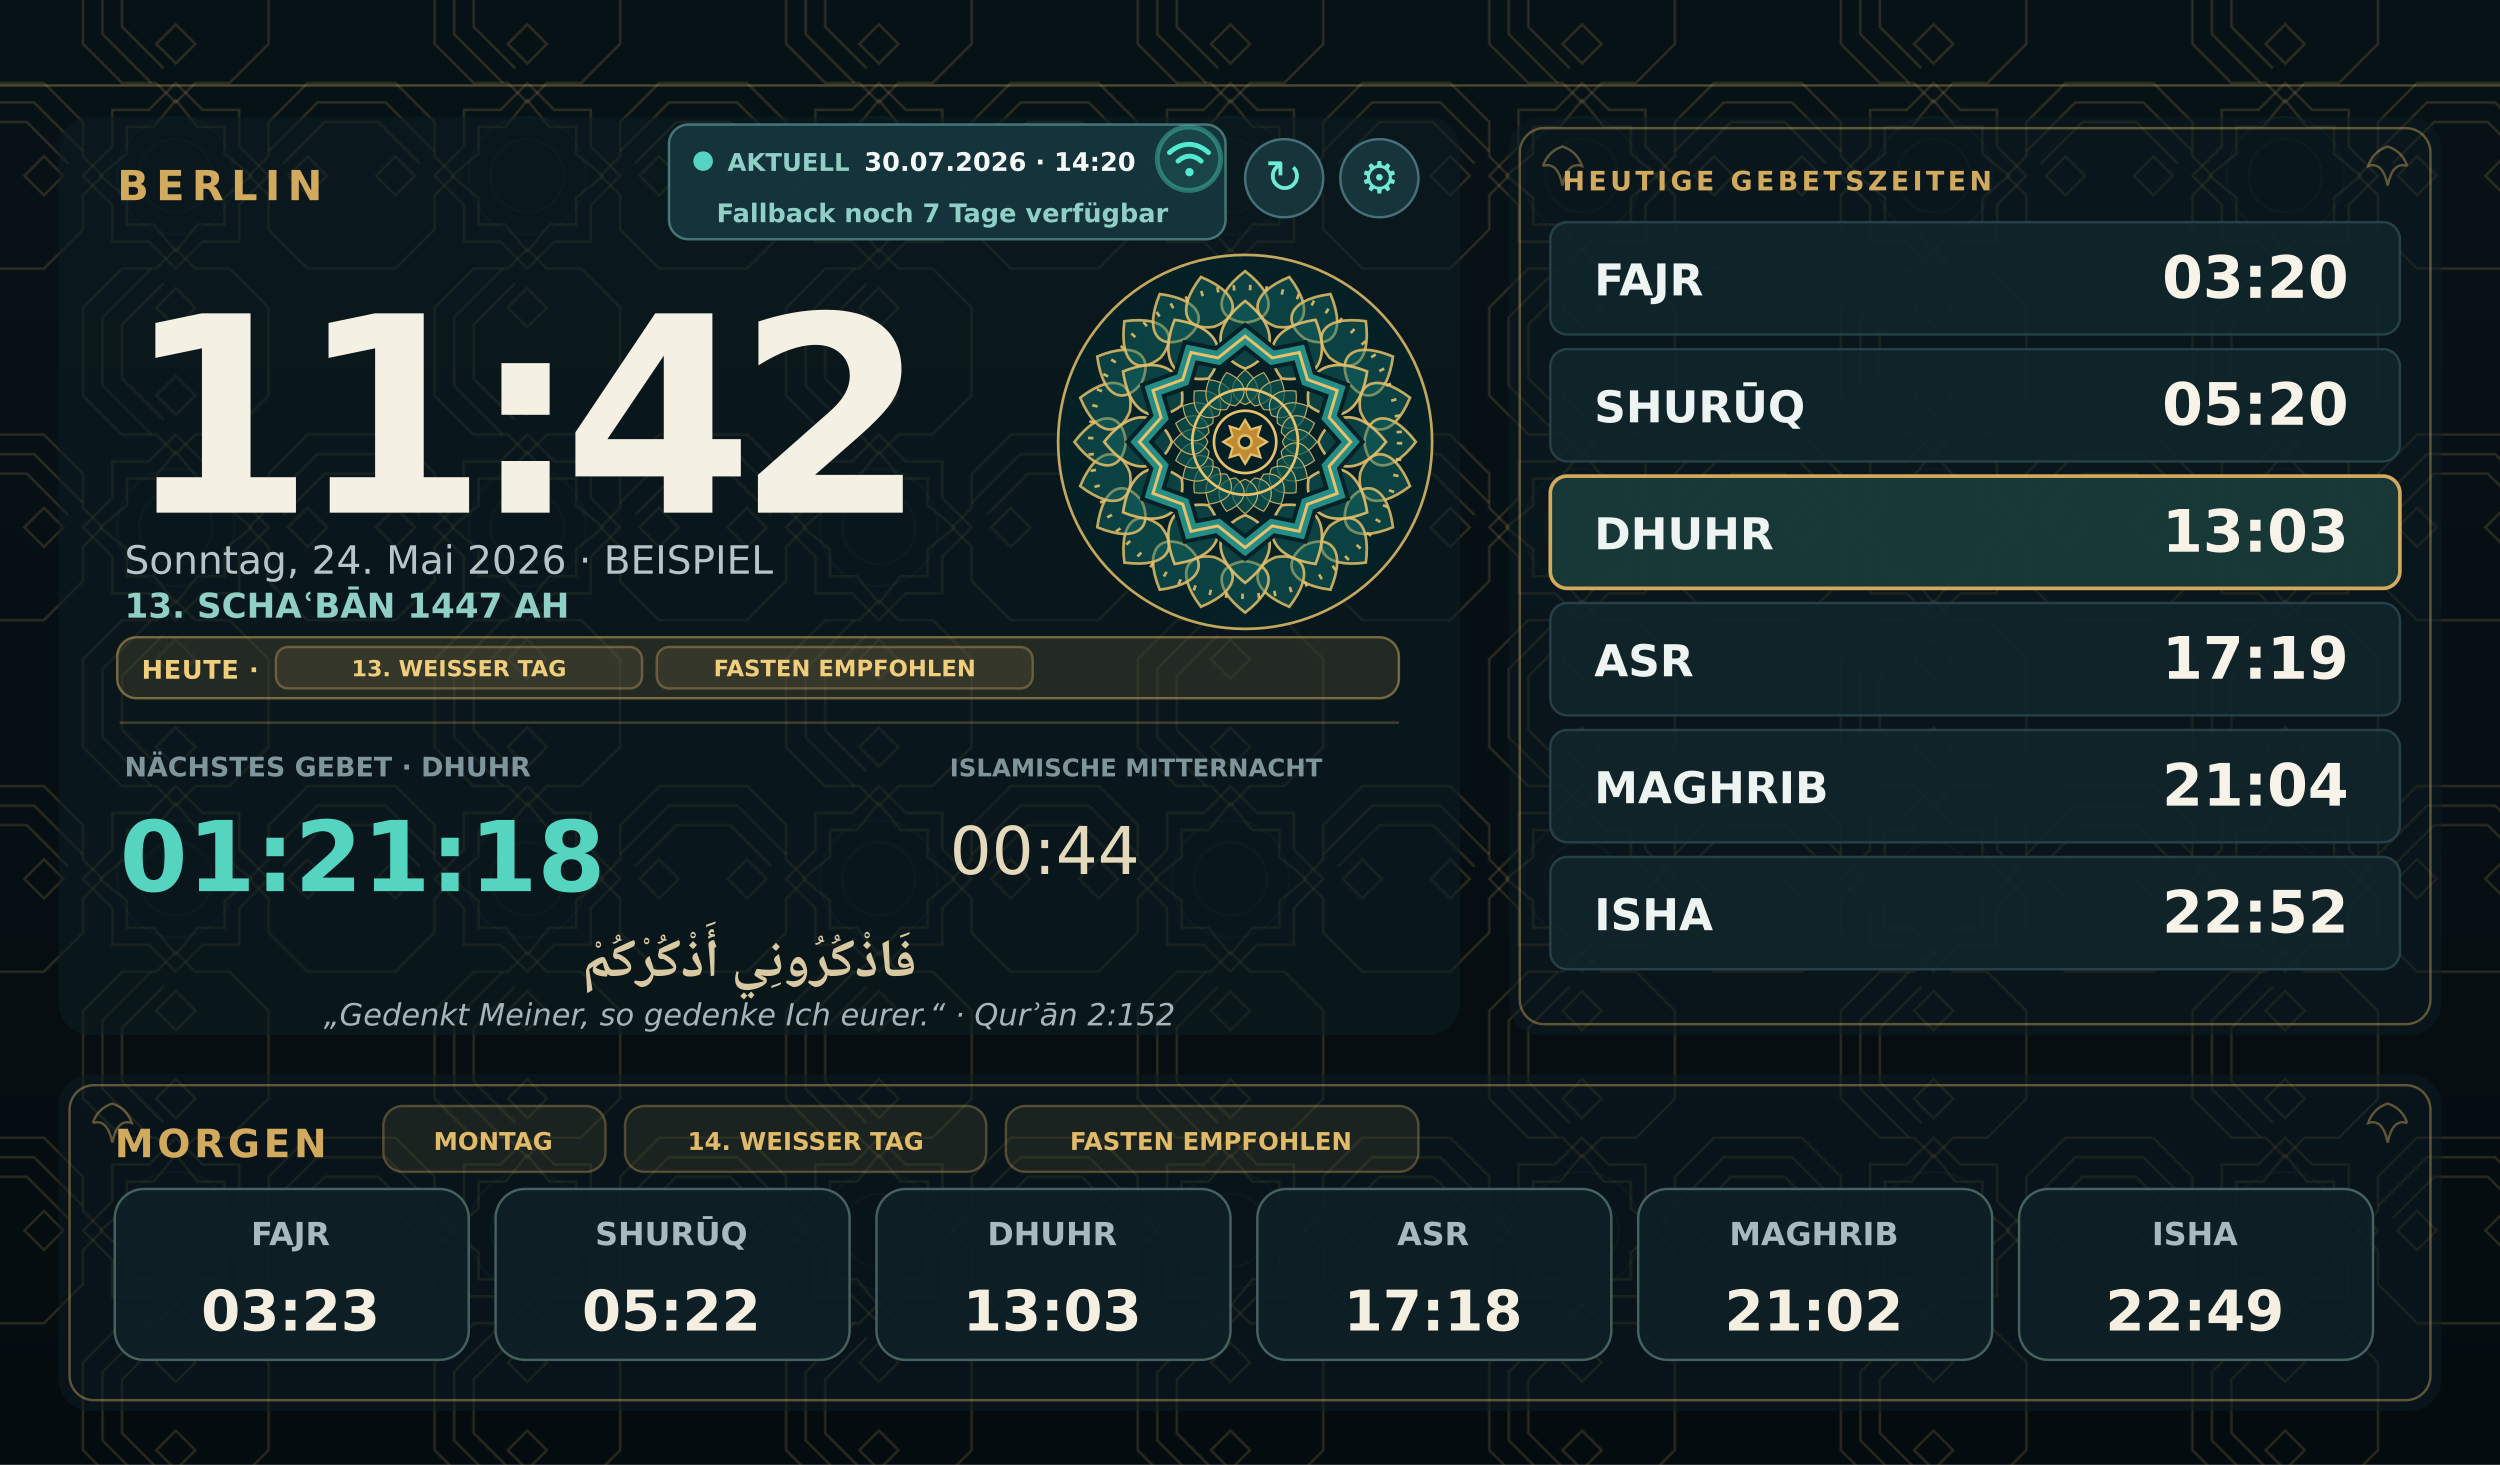
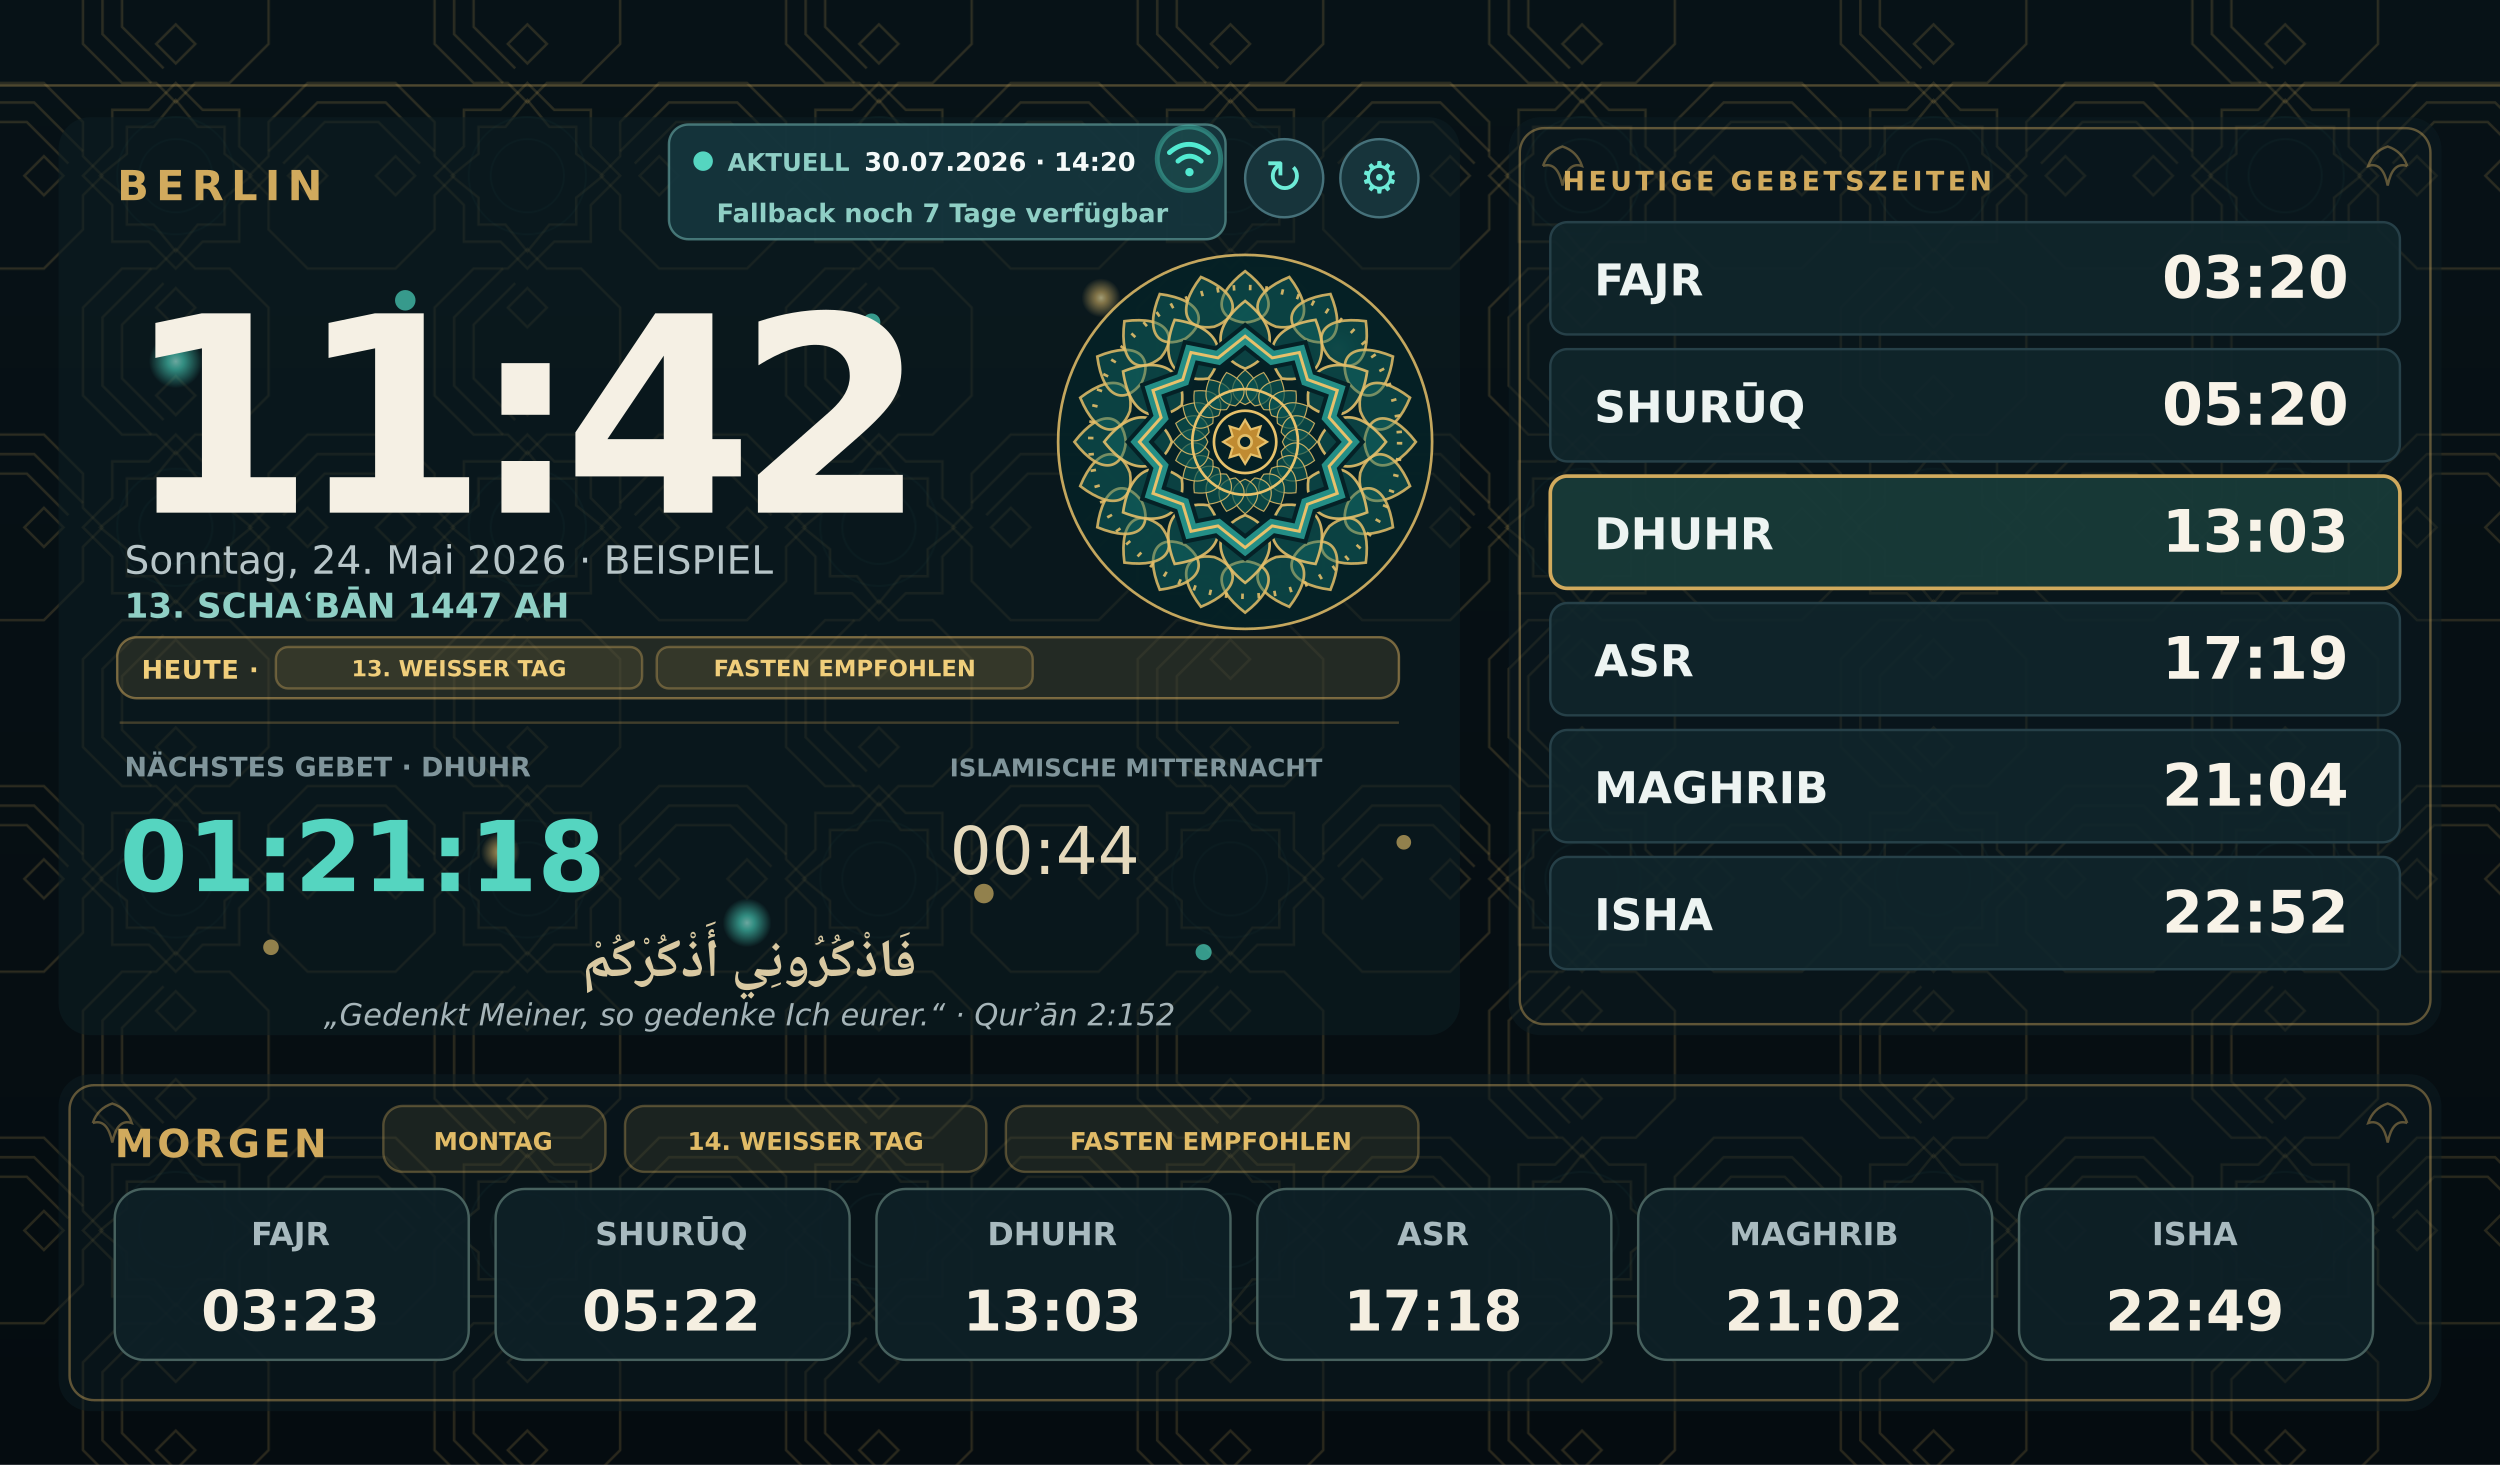
<svg xmlns="http://www.w3.org/2000/svg" width="1024" height="600" viewBox="0 0 1024 600">
  <defs>
    <style>
      .ring-outer { transform-origin: 0 0; animation: ring-cw 126s linear infinite; }
      .ring-middle { transform-origin: 0 0; animation: ring-ccw 148s linear infinite; }
      .ring-inner { transform-origin: 0 0; animation: ring-cw 109s linear infinite; }
      @keyframes ring-cw { to { transform: rotate(360deg); } }
      @keyframes ring-ccw { to { transform: rotate(-360deg); } }
    </style>
    <linearGradient id="bg" x2="0" y2="1">
      <stop stop-color="#071217" />
      <stop offset="1" stop-color="#050c10" />
    </linearGradient>
    <pattern id="arabesque" width="144" height="144" patternUnits="userSpaceOnUse">
      <g fill="none" stroke="#d3ad58" stroke-opacity=".17" stroke-width="1.05">
        <path d="M72 34 83 45 98 45 98 60 110 72 98 84 98 99 83 99 72 110 61 99 46 99 46 84 34 72 46 60 46 45 61 45Z" />
        <path d="M72 41 81 52 92 52 92 63 103 72 92 81 92 92 81 92 72 103 63 92 52 92 52 81 41 72 52 63 52 52 63 52Z" />
        <path d="M0 34H18L34 50V64L42 72 34 80V94L18 110H0M144 34H126L110 50V64L102 72 110 80V94L126 110H144" />
        <path d="M34 0V18L50 34H64L72 42 80 34H94L110 18V0M34 144V126L50 110H64L72 102 80 110H94L110 126V144" />
        <path d="M0 42H14L34 62M0 50H11L28 67M144 42H130L110 62M144 50H133L116 67M42 0V14L62 34M50 0V11L67 28M42 144V130L62 110M50 144V133L67 116" />
        <path d="M72 10 80 18 72 26 64 18ZM72 118 80 126 72 134 64 126ZM10 72 18 64 26 72 18 80ZM118 72 126 64 134 72 126 80Z" />
      </g>
      <g fill="none" stroke="#55d5c0" stroke-opacity=".065" stroke-width=".8">
        <circle cx="72" cy="72" r="24" />
        <circle cx="72" cy="72" r="15" />
      </g>
    </pattern>
    <path id="outerPetal" d="M0-44C10-45 13-53 0-63C-13-53-10-45 0-44Z" />
    <path id="lancet" d="M0-27C10-31 14-41 0-52C-14-41-10-31 0-27Z" />
+     <clipPath id="mainCardClip">
+       <rect x="24" y="48" width="574" height="376" rx="13" />
+     </clipPath>
+     <radialGradient id="turquoiseGlow">
+       <stop stop-color="#a8fff0" />
+       <stop offset=".3" stop-color="#52ead1" stop-opacity=".9" />
+       <stop offset="1" stop-color="#52ead1" stop-opacity="0" />
+     </radialGradient>
+     <radialGradient id="goldGlow">
+       <stop stop-color="#fff0b0" />
+       <stop offset=".3" stop-color="#e7c16b" stop-opacity=".85" />
+       <stop offset="1" stop-color="#e7c16b" stop-opacity="0" />
+     </radialGradient>
  </defs>
  <rect width="1024" height="600" fill="url(#bg)" />
  <rect width="1024" height="600" fill="url(#arabesque)" />
  <line x1="0" y1="35" x2="1024" y2="35" stroke="#d1aa5d" stroke-opacity=".35" />
  <rect x="24" y="48" width="574" height="376" rx="13" fill="#0d1d22" fill-opacity=".60" />
  <g fill="#0d1d22" fill-opacity=".50" stroke="none">
    <rect x="618" y="48" width="382" height="376" rx="13" />
    <rect x="24" y="440" width="976" height="138" rx="13" />
  </g>
  <g fill="none" stroke="#d1aa5d" stroke-opacity=".43">
    <rect x="622.5" y="52.5" width="373" height="367" rx="10" />
    <rect x="28.5" y="444.5" width="967" height="129" rx="10" />
    <path d="M632 68q2-6 8-8q6 2 8 8q-6-2-8 8q-2-10-8-8M986 68q-2-6-8-8q-6 2-8 8q6-2 8 8q2-10 8-8M38 460q2-6 8-8q6 2 8 8q-6-2-8 8q-2-10-8-8M986 460q-2-6-8-8q-6 2-8 8q6-2 8 8q2-10 8-8" />
+   </g>
+   <g clip-path="url(#mainCardClip)" opacity=".62">
+     <circle cx="72" cy="148" r="11" fill="url(#turquoiseGlow)">
+       <animate attributeName="cy" values="148;132;148" dur="9s" repeatCount="indefinite" />
+     </circle>
+     <circle cx="111" cy="388" r="3.2" fill="#e7c16b">
+       <animate attributeName="cy" values="388;369;388" dur="11s" repeatCount="indefinite" />
+     </circle>
+     <circle cx="166" cy="123" r="4.2" fill="#52ead1">
+       <animate attributeName="cy" values="123;108;123" dur="8s" repeatCount="indefinite" />
+     </circle>
+     <circle cx="205" cy="349" r="8" fill="url(#goldGlow)">
+       <animate attributeName="cy" values="349;331;349" dur="10s" repeatCount="indefinite" />
+     </circle>
+     <circle cx="261" cy="145" r="2.8" fill="#e7c16b">
+       <animate attributeName="cy" values="145;130;145" dur="7.5s" repeatCount="indefinite" />
+     </circle>
+     <circle cx="306" cy="378" r="10" fill="url(#turquoiseGlow)">
+       <animate attributeName="cy" values="378;357;378" dur="12s" repeatCount="indefinite" />
+     </circle>
+     <circle cx="357" cy="132" r="3.6" fill="#52ead1">
+       <animate attributeName="cy" values="132;116;132" dur="9.5s" repeatCount="indefinite" />
+     </circle>
+     <circle cx="403" cy="366" r="4" fill="#e7c16b">
+       <animate attributeName="cy" values="366;348;366" dur="8.5s" repeatCount="indefinite" />
+     </circle>
+     <circle cx="451" cy="122" r="8" fill="url(#goldGlow)">
+       <animate attributeName="cy" values="122;106;122" dur="10.5s" repeatCount="indefinite" />
+     </circle>
+     <circle cx="493" cy="390" r="3.3" fill="#52ead1">
+       <animate attributeName="cy" values="390;371;390" dur="9s" repeatCount="indefinite" />
+     </circle>
+     <circle cx="548" cy="143" r="10" fill="url(#turquoiseGlow)">
+       <animate attributeName="cy" values="143;126;143" dur="11.5s" repeatCount="indefinite" />
+     </circle>
+     <circle cx="575" cy="345" r="3" fill="#e7c16b">
+       <animate attributeName="cy" values="345;329;345" dur="8s" repeatCount="indefinite" />
+     </circle>
  </g>
  <g font-family="DejaVu Sans, Arial, sans-serif">
    <text x="48" y="82" fill="#d1aa5d" font-size="17" font-weight="700" letter-spacing="3">BERLIN</text>
    <rect x="274" y="51" width="228" height="47" rx="8" fill="#15363d" fill-opacity=".92" stroke="#68a8a4" stroke-opacity=".62" />
    <circle cx="288" cy="66" r="4" fill="#55d5c0" />
    <text x="298" y="70" fill="#8fcfc5" font-size="10" font-weight="700">AKTUELL</text>
    <text x="354" y="70" fill="#f5faf9" font-size="10.5" font-weight="650">30.07.2026 · 14:20</text>
    <text x="386" y="91" text-anchor="middle" fill="#8fcfc5" font-size="10.5" font-weight="700">Fallback noch 7 Tage verfügbar</text>
    <g transform="translate(476 54)" fill="none" stroke="#52ead1" stroke-width="2" stroke-linecap="round">
      <rect x="-2" y="-2" width="26" height="26" rx="13" fill="#52ead1" fill-opacity=".10" stroke="#52ead1" stroke-opacity=".36" />
      <path d="M3 8.5c5-4.5 11-4.5 16 0M6.5 12c3-2.7 6.5-2.7 9.5 0" />
      <circle cx="11.2" cy="16.5" r="1.7" fill="#52ead1" stroke="none" />
    </g>
    <rect x="510" y="57" width="32" height="32" rx="16" fill="#17343b" stroke="#46717a" />
    <text x="526" y="79" text-anchor="middle" fill="#6debd7" font-size="19">↻</text>
    <rect x="549" y="57" width="32" height="32" rx="16" fill="#17343b" stroke="#46717a" />
    <text x="565" y="79" text-anchor="middle" fill="#6debd7" font-size="18">⚙</text>
    <text x="51" y="210" fill="#f5f0e4" font-size="112" font-weight="700" letter-spacing="-7">11:42</text>
    <g transform="translate(510 181) scale(1.11)" fill="none">
      <circle r="69" fill="#052126" fill-opacity=".91" stroke="#e2bd68" stroke-opacity=".86" />
      <g class="ring-outer">
        <g fill="#146c67" fill-opacity=".44" stroke="#e2bd68" stroke-opacity=".86">
          <use href="#outerPetal" />
          <use href="#outerPetal" transform="rotate(15)" />
          <use href="#outerPetal" transform="rotate(30)" />
          <use href="#outerPetal" transform="rotate(45)" />
          <use href="#outerPetal" transform="rotate(60)" />
          <use href="#outerPetal" transform="rotate(75)" />
          <use href="#outerPetal" transform="rotate(90)" />
          <use href="#outerPetal" transform="rotate(105)" />
          <use href="#outerPetal" transform="rotate(120)" />
          <use href="#outerPetal" transform="rotate(135)" />
          <use href="#outerPetal" transform="rotate(150)" />
          <use href="#outerPetal" transform="rotate(165)" />
          <use href="#outerPetal" transform="rotate(180)" />
          <use href="#outerPetal" transform="rotate(195)" />
          <use href="#outerPetal" transform="rotate(210)" />
          <use href="#outerPetal" transform="rotate(225)" />
          <use href="#outerPetal" transform="rotate(240)" />
          <use href="#outerPetal" transform="rotate(255)" />
          <use href="#outerPetal" transform="rotate(270)" />
          <use href="#outerPetal" transform="rotate(285)" />
          <use href="#outerPetal" transform="rotate(300)" />
          <use href="#outerPetal" transform="rotate(315)" />
          <use href="#outerPetal" transform="rotate(330)" />
          <use href="#outerPetal" transform="rotate(345)" />
        </g>
        <circle r="57" stroke="#e7c16b" stroke-opacity=".88" stroke-dasharray="1 5" stroke-width="2" />
      </g>
      <g class="ring-middle">
        <g fill="#146c67" fill-opacity=".44" stroke="#e7c16b" stroke-opacity=".88">
          <use href="#lancet" />
          <use href="#lancet" transform="rotate(30)" />
          <use href="#lancet" transform="rotate(60)" />
          <use href="#lancet" transform="rotate(90)" />
          <use href="#lancet" transform="rotate(120)" />
          <use href="#lancet" transform="rotate(150)" />
          <use href="#lancet" transform="rotate(180)" />
          <use href="#lancet" transform="rotate(210)" />
          <use href="#lancet" transform="rotate(240)" />
          <use href="#lancet" transform="rotate(270)" />
          <use href="#lancet" transform="rotate(300)" />
          <use href="#lancet" transform="rotate(330)" />
        </g>
        <path d="M0-39 10-31 20-33 23-23 34-19 31-9 39 0 31 9 34 19 23 23 20 33 10 31 0 39-10 31-20 33-23 23-34 19-31 9-39 0-31-9-34-19-23-23-20-33-10-31Z" stroke="#052126" stroke-width="8" />
        <path d="M0-39 10-31 20-33 23-23 34-19 31-9 39 0 31 9 34 19 23 23 20 33 10 31 0 39-10 31-20 33-23 23-34 19-31 9-39 0-31-9-34-19-23-23-20-33-10-31Z" stroke="#248e86" stroke-width="5" />
        <path d="M0-39 10-31 20-33 23-23 34-19 31-9 39 0 31 9 34 19 23 23 20 33 10 31 0 39-10 31-20 33-23 23-34 19-31 9-39 0-31-9-34-19-23-23-20-33-10-31Z" stroke="#e7c16b" stroke-width="1.1" />
      </g>
      <g class="ring-inner">
        <g fill="#0d5552" fill-opacity=".67" stroke="#e2bd68" stroke-opacity=".86" stroke-width=".85">
          <use href="#lancet" transform="scale(.51)" />
          <use href="#lancet" transform="rotate(15) scale(.51)" />
          <use href="#lancet" transform="rotate(30) scale(.51)" />
          <use href="#lancet" transform="rotate(45) scale(.51)" />
          <use href="#lancet" transform="rotate(60) scale(.51)" />
          <use href="#lancet" transform="rotate(75) scale(.51)" />
          <use href="#lancet" transform="rotate(90) scale(.51)" />
          <use href="#lancet" transform="rotate(105) scale(.51)" />
          <use href="#lancet" transform="rotate(120) scale(.51)" />
          <use href="#lancet" transform="rotate(135) scale(.51)" />
          <use href="#lancet" transform="rotate(150) scale(.51)" />
          <use href="#lancet" transform="rotate(165) scale(.51)" />
          <use href="#lancet" transform="rotate(180) scale(.51)" />
          <use href="#lancet" transform="rotate(195) scale(.51)" />
          <use href="#lancet" transform="rotate(210) scale(.51)" />
          <use href="#lancet" transform="rotate(225) scale(.51)" />
          <use href="#lancet" transform="rotate(240) scale(.51)" />
          <use href="#lancet" transform="rotate(255) scale(.51)" />
          <use href="#lancet" transform="rotate(270) scale(.51)" />
          <use href="#lancet" transform="rotate(285) scale(.51)" />
          <use href="#lancet" transform="rotate(300) scale(.51)" />
          <use href="#lancet" transform="rotate(315) scale(.51)" />
          <use href="#lancet" transform="rotate(330) scale(.51)" />
          <use href="#lancet" transform="rotate(345) scale(.51)" />
        </g>
        <circle r="19.5" stroke="#e7c16b" />
        <circle r="11.5" stroke="#e7c16b" />
        <path d="M0-8.1 2.1-4.6 5.7-5.7 4.6-2.1 8.1 0 4.6 2.1 5.7 5.7 2.1 4.6 0 8.1-2.1 4.6-5.7 5.7-4.6 2.1-8.1 0-4.6-2.1-5.7-5.7-2.1-4.6Z" fill="#c08b31" stroke="#e7c16b" stroke-width=".8" />
        <circle r="2.4" fill="#052126" stroke="#e2bd68" />
      </g>
    </g>
    <text x="51" y="235" fill="#b7c5c8" font-size="16">Sonntag, 24. Mai 2026 · BEISPIEL</text>
    <text x="51" y="253" fill="#8fcfc5" font-size="14" font-weight="600">13. SCHAʿBĀN 1447 AH</text>
    <rect x="48" y="261" width="525" height="25" rx="8" fill="#d1aa5d" fill-opacity=".13" stroke="#d1aa5d" stroke-opacity=".52" />
    <text x="58" y="278" fill="#f0ce7b" font-size="10.5" font-weight="800" letter-spacing=".25">HEUTE ·</text>
    <rect x="113" y="265" width="150" height="17" rx="5" fill="#d1aa5d" fill-opacity=".10" stroke="#d1aa5d" stroke-opacity=".38" />
    <text x="188" y="277" text-anchor="middle" fill="#f0ce7b" font-size="9.1" font-weight="800">13. WEISSER TAG</text>
    <rect x="269" y="265" width="154" height="17" rx="5" fill="#d1aa5d" fill-opacity=".10" stroke="#d1aa5d" stroke-opacity=".38" />
    <text x="346" y="277" text-anchor="middle" fill="#f0ce7b" font-size="9.3" font-weight="800">FASTEN EMPFOHLEN</text>
    <line x1="49" y1="296" x2="573" y2="296" stroke="#a88748" stroke-opacity=".35" />
    <text x="51" y="318" fill="#80959b" font-size="11" font-weight="700">NÄCHSTES GEBET · DHUHR</text>
    <text x="49" y="365" fill="#55d5c0" font-size="40" font-weight="700">01:21:18</text>
    <text x="389" y="318" fill="#80959b" font-size="10" font-weight="700">ISLAMISCHE MITTERNACHT</text>
    <text x="389" y="358" fill="#e5d9bc" font-size="27">00:44</text>
    <text x="307" y="400" text-anchor="middle" direction="rtl" fill="#d9c9a2" font-family="Noto Naskh Arabic, serif" font-size="22" font-weight="600">فَاذْكُرُونِي أَذْكُرْكُمْ</text>
    <text x="307" y="420" text-anchor="middle" fill="#a6b5b9" font-size="12.5" font-weight="500" font-style="italic">„Gedenkt Meiner, so gedenke Ich eurer.“ · Qurʾān 2:152</text>
    <text x="640" y="78" fill="#d1aa5d" font-size="11" font-weight="700" letter-spacing="1.4">HEUTIGE GEBETSZEITEN</text>
    <g font-size="18" font-weight="600">
      <g fill="#10262c" fill-opacity=".88" stroke="#264048">
        <rect x="635" y="91" width="348" height="46" rx="7" />
        <rect x="635" y="143" width="348" height="46" rx="7" />
        <rect x="635" y="247" width="348" height="46" rx="7" />
        <rect x="635" y="299" width="348" height="46" rx="7" />
        <rect x="635" y="351" width="348" height="46" rx="7" />
      </g>
      <rect x="635" y="195" width="348" height="46" rx="7" fill="#183b39" fill-opacity=".92" stroke="#d1aa5d" stroke-width="1.5" />
      <g fill="#edf4f2">
        <text x="653" y="121">FAJR</text>
        <text x="653" y="173">SHURŪQ</text>
        <text x="653" y="225">DHUHR</text>
        <text x="653" y="277">ASR</text>
        <text x="653" y="329">MAGHRIB</text>
        <text x="653" y="381">ISHA</text>
      </g>
      <g fill="#f8f3e8" font-size="24" font-weight="700" text-anchor="end">
        <text x="962" y="122">03:20</text>
        <text x="962" y="174">05:20</text>
        <text x="962" y="226">13:03</text>
        <text x="962" y="278">17:19</text>
        <text x="962" y="330">21:04</text>
        <text x="962" y="382">22:52</text>
      </g>
    </g>
    <text x="47" y="474" fill="#d1aa5d" font-size="16" font-weight="800" letter-spacing="1.5">MORGEN</text>
    <rect x="157" y="453" width="91" height="27" rx="8" fill="#d1aa5d" fill-opacity=".10" stroke="#d1aa5d" stroke-opacity=".34" />
    <text x="202" y="471" text-anchor="middle" fill="#e1bb67" font-size="10" font-weight="800">MONTAG</text>
    <rect x="256" y="453" width="148" height="27" rx="8" fill="#d1aa5d" fill-opacity=".10" stroke="#d1aa5d" stroke-opacity=".34" />
    <text x="330" y="471" text-anchor="middle" fill="#e1bb67" font-size="10" font-weight="800">14. WEISSER TAG</text>
    <rect x="412" y="453" width="169" height="27" rx="8" fill="#d1aa5d" fill-opacity=".10" stroke="#d1aa5d" stroke-opacity=".34" />
    <text x="496" y="471" text-anchor="middle" fill="#e1bb67" font-size="10" font-weight="800">FASTEN EMPFOHLEN</text>
    <g text-anchor="middle">
      <g fill="#0e2127" fill-opacity=".9" stroke="#47615e">
        <rect x="47" y="487" width="145" height="70" rx="12" />
        <rect x="203" y="487" width="145" height="70" rx="12" />
        <rect x="359" y="487" width="145" height="70" rx="12" />
        <rect x="515" y="487" width="145" height="70" rx="12" />
        <rect x="671" y="487" width="145" height="70" rx="12" />
        <rect x="827" y="487" width="145" height="70" rx="12" />
      </g>
      <g fill="#a8babf" font-size="13" font-weight="800">
        <text x="119" y="510">FAJR</text>
        <text x="275" y="510">SHURŪQ</text>
        <text x="431" y="510">DHUHR</text>
        <text x="587" y="510">ASR</text>
        <text x="743" y="510">MAGHRIB</text>
        <text x="899" y="510">ISHA</text>
      </g>
      <g fill="#f5efe1" font-size="23" font-weight="800">
        <text x="119" y="545">03:23</text>
        <text x="275" y="545">05:22</text>
        <text x="431" y="545">13:03</text>
        <text x="587" y="545">17:18</text>
        <text x="743" y="545">21:02</text>
        <text x="899" y="545">22:49</text>
      </g>
    </g>
  </g>
</svg>
